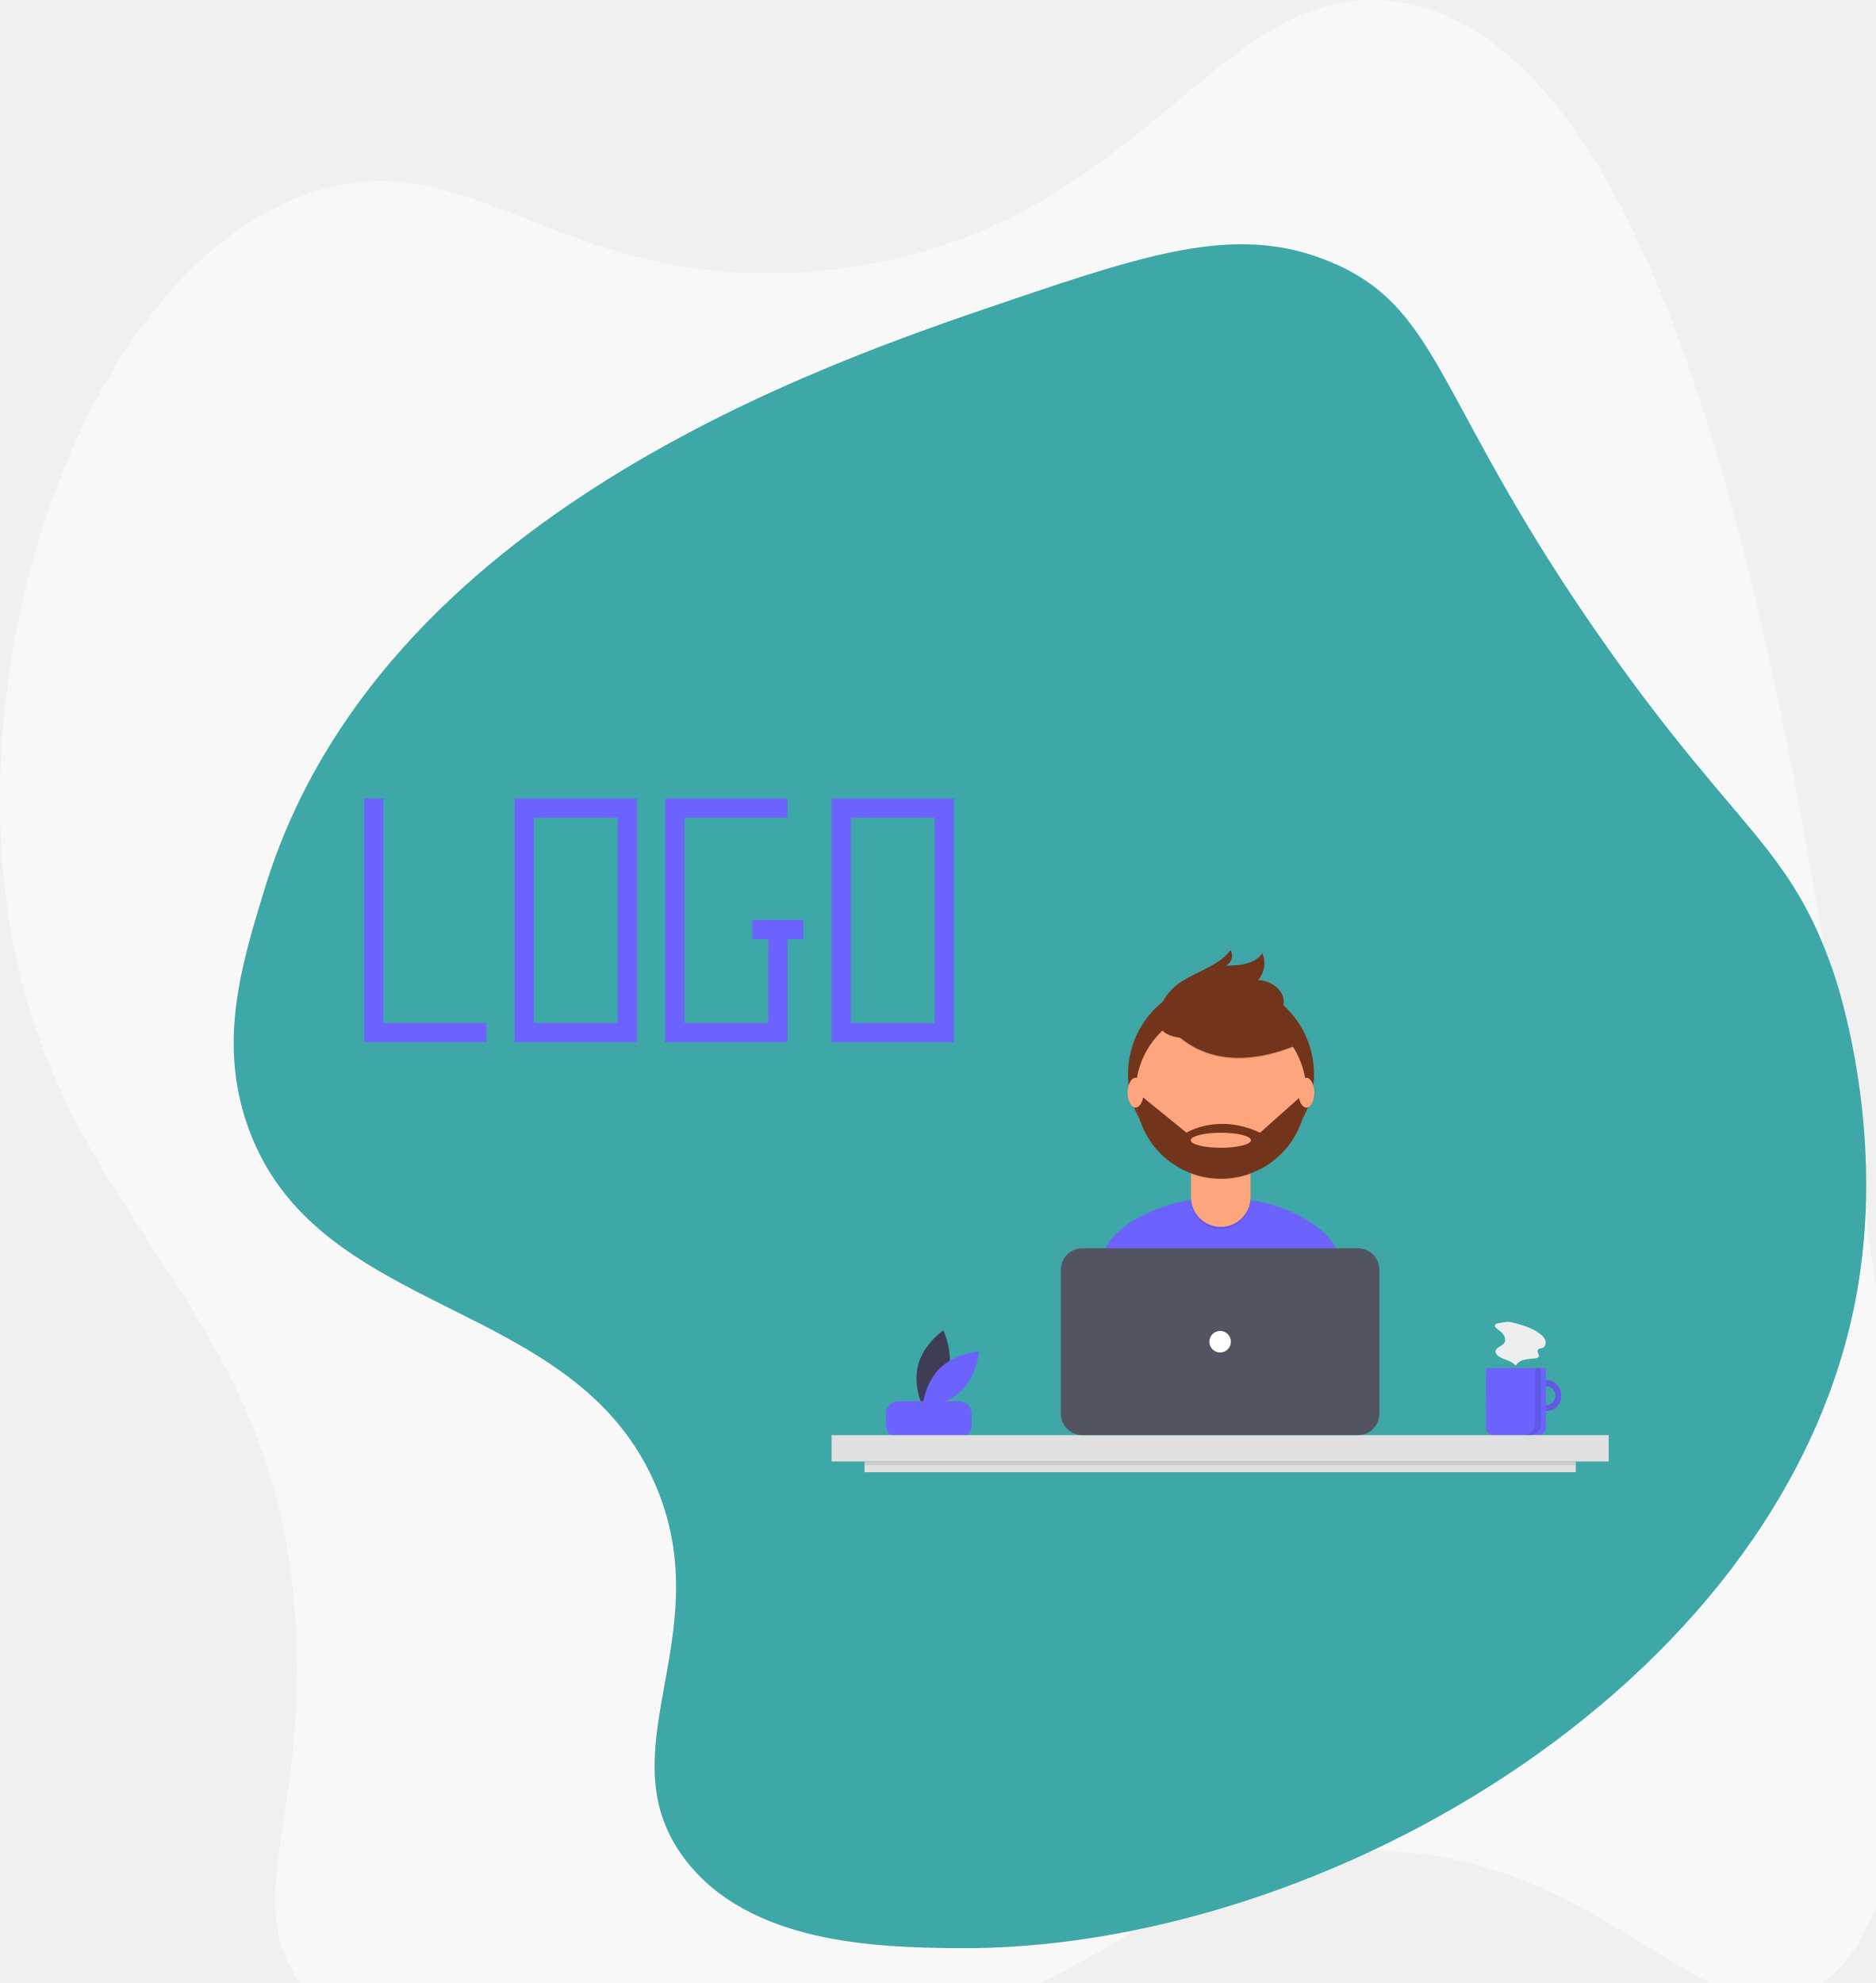
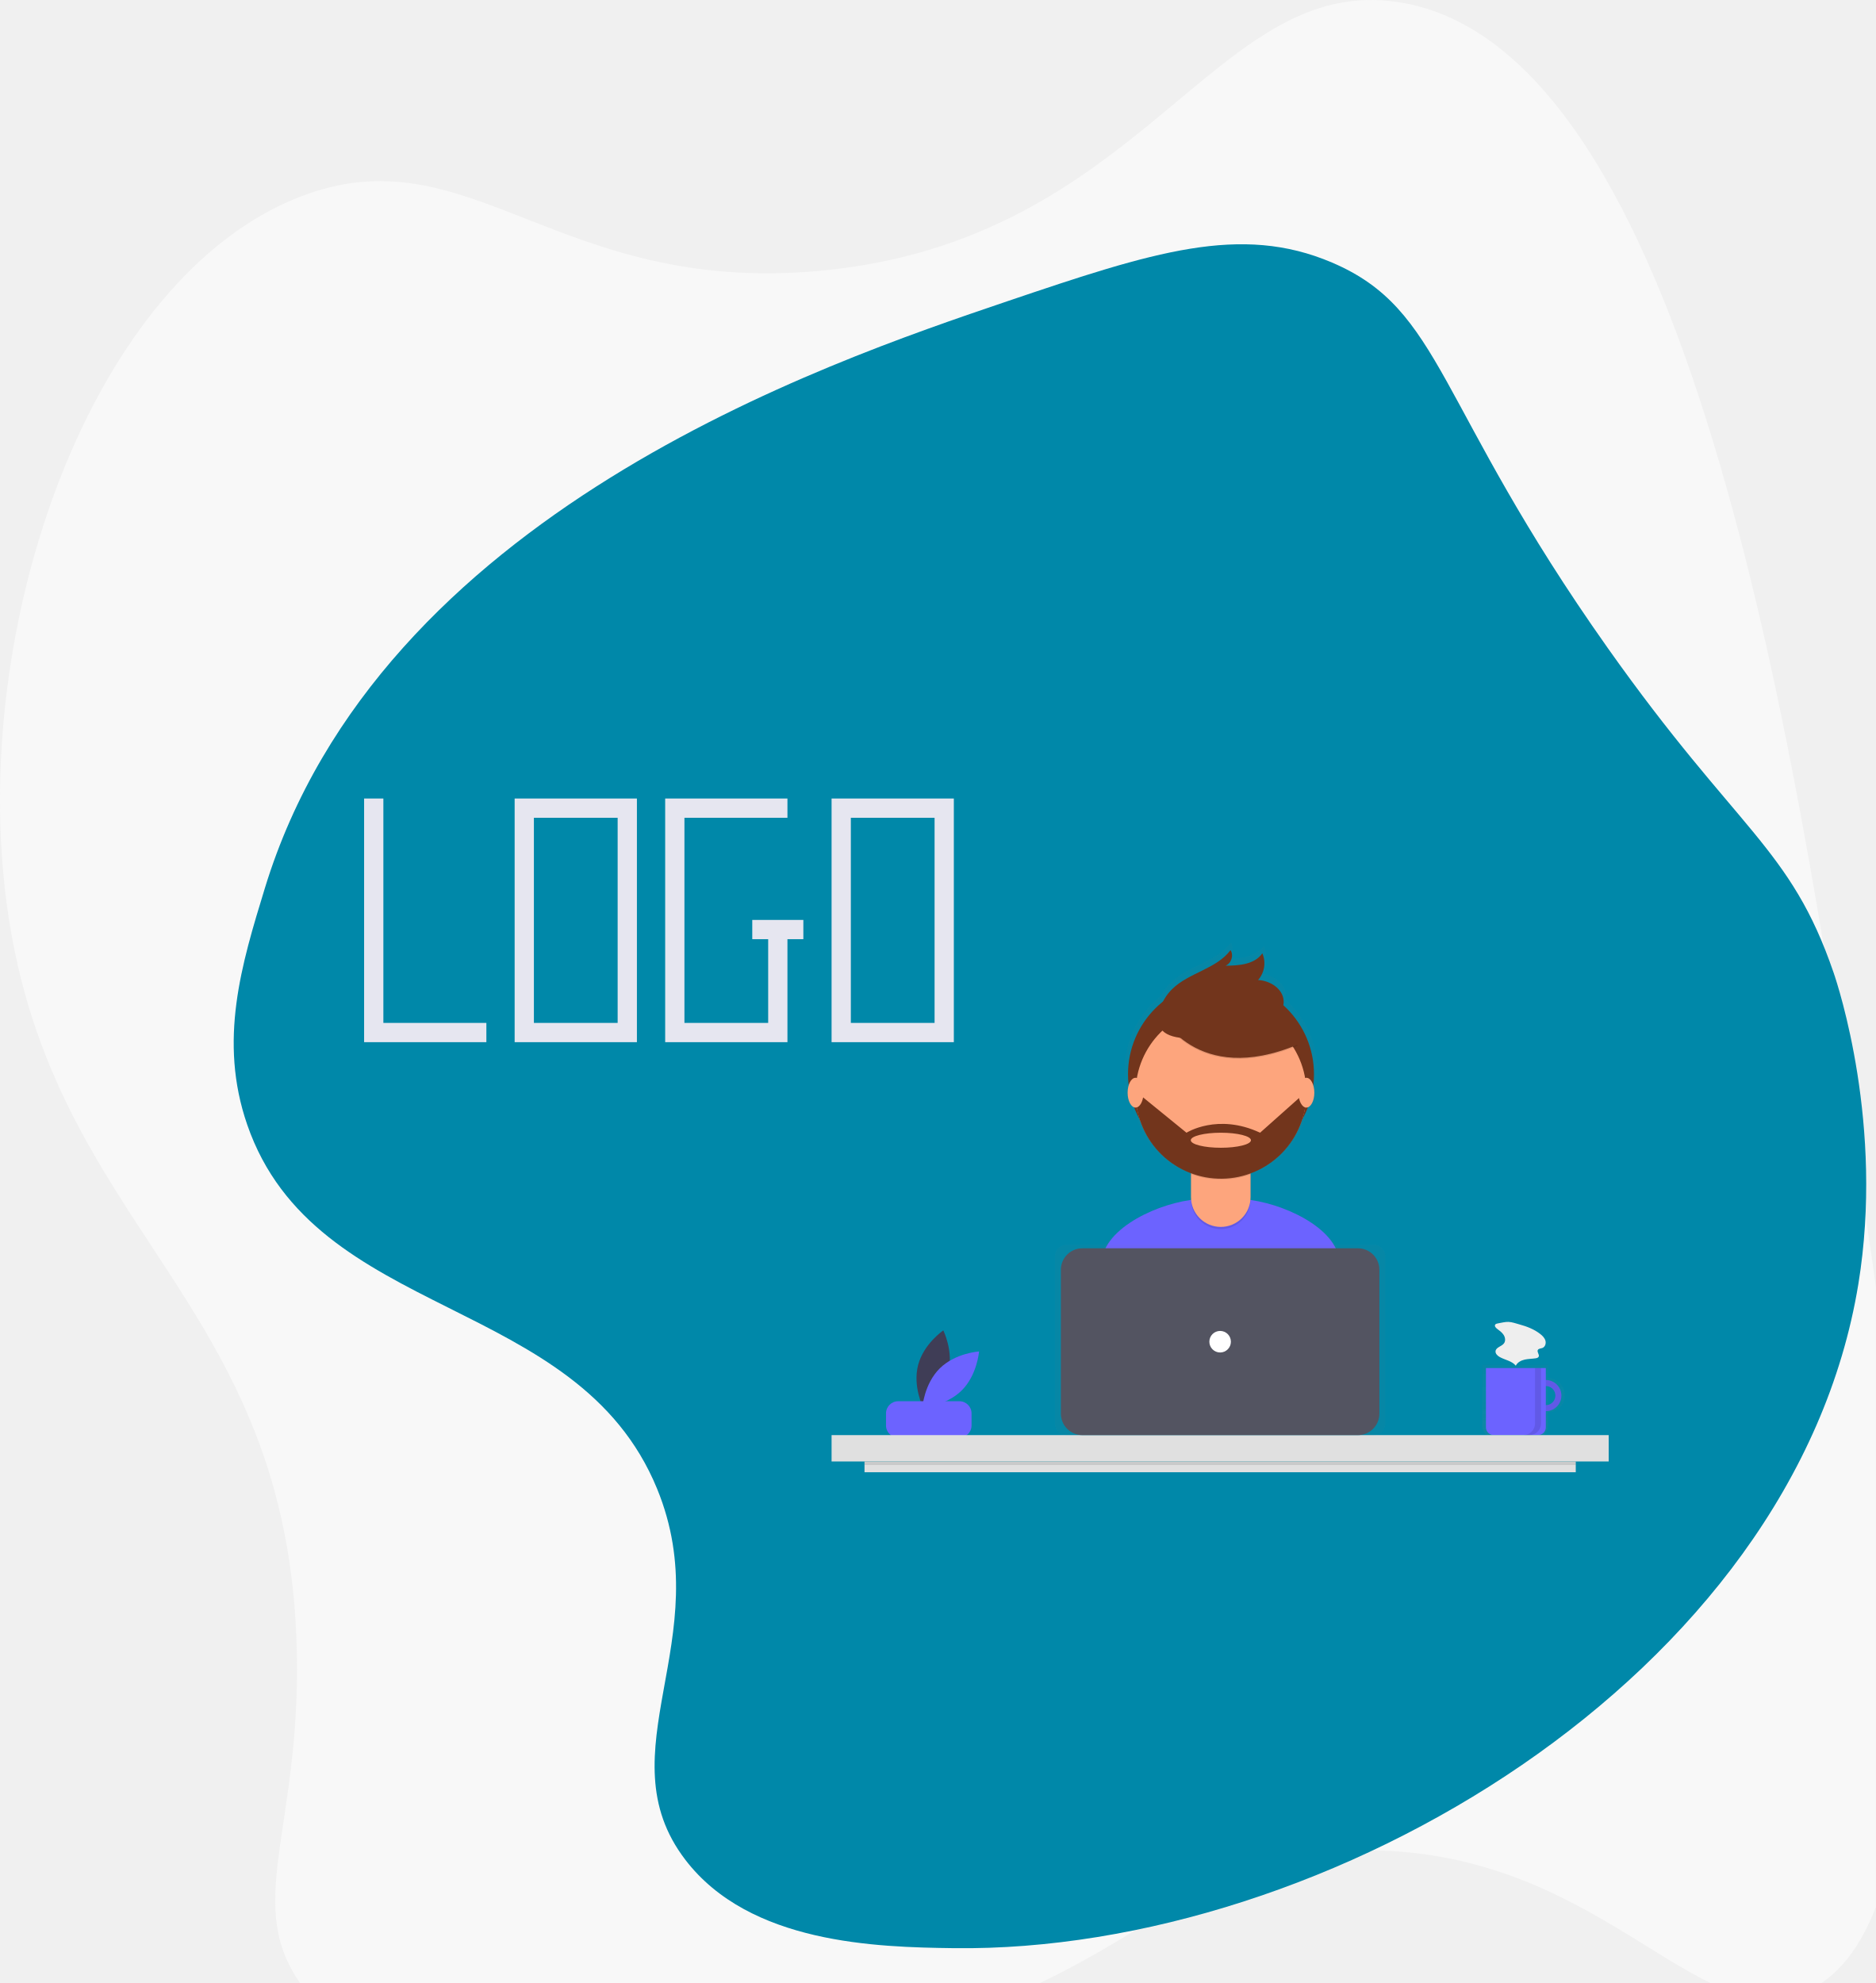
<svg xmlns="http://www.w3.org/2000/svg" width="4374" height="4624" viewBox="0 0 4374 4624" fill="none">
-   <path d="M16.634 2114.79C-74.154 1456.97 214.109 646.29 700.425 458.495C1094.88 306.214 1297.55 688.151 1911.48 631.54C2669.33 561.663 2828.83 -63.526 3262.58 5.28C3938.79 112.486 4183.56 1731.78 4333.58 2724.57C4414.65 3260.68 4598.36 4476.12 4210 4644.55C3956.84 4754.31 3729.54 4302.42 3163.72 4314.94C2748.01 4324.09 2695.12 4571.96 2109.2 4743.44C1714.41 4858.96 964.714 4972.93 708.663 4636.31C563.667 4445.63 700.837 4273.16 692.186 3853.49C675.05 3023.44 121.427 2874.05 16.634 2114.79Z" fill="#F8F8F8" />
-   <path d="M617.704 2070.69C884.631 1198.87 1920.62 847.671 2347.78 702.808C2689.1 587.115 2892.67 521.358 3105.72 612.165C3365.15 722.751 3345.37 940.457 3748.32 1510.35C4051.98 1939.75 4174.9 1974.2 4275.58 2268.46C4286.12 2299.2 4393.47 2624.27 4333.25 2993.6C4183.96 3909.1 3093.44 4553.73 2224.2 4542.77C2043.7 4540.47 1748.19 4532.8 1598.08 4336.77C1406.45 4086.51 1675.85 3821.92 1532.17 3471.54C1345.65 3016.68 735.019 3081.2 576.511 2622.79C508.709 2426.67 563.083 2249.01 617.704 2070.69Z" fill="#3DA8A7" />
-   <path d="M893.912 1862H849V2385.25V2430.16H893.912H1134.09V2385.25H893.912V1862Z" fill="#6C63FF" />
-   <path d="M1244.91 1862H1200V2430.16H1485.09V1862H1244.91ZM1440.18 2385.25H1244.91V1906.91H1440.18V2385.25Z" fill="#6C63FF" />
-   <path d="M1791.18 2145.1H1754.08V2190.01H1791.18V2385.25H1595.91V1906.91H1836.09V1862H1595.91H1551V1906.91V2385.25V2430.16H1595.91H1791.18H1836.09V2385.25V2190.01H1873.19V2145.1H1836.09H1791.18Z" fill="#6C63FF" />
-   <path d="M2179.18 1862H1939V2430.16H2224.09V1862H2179.18ZM2179.18 2385.25H1983.91V1906.91H2179.18V2385.25Z" fill="#6C63FF" />
-   <path d="M2211.02 3201.32C2197.99 3250.94 2152.34 3281.94 2152.34 3281.94C2152.34 3281.94 2127.81 3232.5 2140.84 3182.88C2153.87 3133.26 2199.52 3102.25 2199.52 3102.25C2199.52 3102.25 2224.05 3151.7 2211.02 3201.32Z" fill="#3F3D56" />
-   <path d="M2191.26 3190.82C2154.77 3226.87 2150.69 3281.92 2150.69 3281.92C2150.69 3281.92 2205.77 3278.5 2242.26 3242.44C2278.75 3206.39 2282.83 3151.35 2282.83 3151.35C2282.83 3151.35 2227.75 3154.76 2191.26 3190.82Z" fill="#6C63FF" />
-   <path d="M2237.02 3267.42H2094.29C2078.63 3267.42 2065.94 3280.11 2065.94 3295.77V3323.94C2065.94 3339.6 2078.63 3352.29 2094.29 3352.29H2237.02C2252.67 3352.29 2265.37 3339.6 2265.37 3323.94V3295.77C2265.37 3280.11 2252.67 3267.42 2237.02 3267.42Z" fill="#6C63FF" />
-   <g opacity="0.7">
-     <path opacity="0.7" d="M3609.34 3213.2V3182.61H3456.45V3324.06C3456.45 3327.98 3457.22 3331.86 3458.71 3335.47C3460.21 3339.09 3462.41 3342.38 3465.18 3345.15C3467.95 3347.92 3471.23 3350.11 3474.85 3351.61C3478.47 3353.11 3482.34 3353.88 3486.26 3353.88H3579.53C3587.43 3353.88 3595.02 3350.74 3600.61 3345.15C3606.2 3339.56 3609.34 3331.97 3609.34 3324.06V3292.71C3619.87 3292.69 3629.96 3288.5 3637.4 3281.04C3644.84 3273.59 3649.02 3263.49 3649.02 3252.96C3649.02 3242.42 3644.84 3232.32 3637.4 3224.87C3629.96 3217.42 3619.87 3213.22 3609.34 3213.2V3213.2ZM3609.34 3277.42V3228.49C3615.83 3228.49 3622.05 3231.07 3626.64 3235.65C3631.23 3240.24 3633.8 3246.47 3633.8 3252.96C3633.8 3259.44 3631.23 3265.67 3626.64 3270.26C3622.05 3274.84 3615.83 3277.42 3609.34 3277.42V3277.42Z" fill="url(#paint0_linear)" />
+   <g clip-path="url(#clip0)">
+     <path d="M16.634 2114.79C-74.154 1456.97 214.109 646.29 700.425 458.495C1094.88 306.214 1297.55 688.151 1911.48 631.54C2669.33 561.663 2828.83 -63.526 3262.58 5.28C3938.79 112.486 4183.56 1731.78 4333.58 2724.57C4414.65 3260.68 4598.36 4476.12 4210 4644.55C3956.84 4754.31 3729.54 4302.42 3163.72 4314.94C2748.01 4324.09 2695.12 4571.96 2109.2 4743.44C1714.41 4858.96 964.714 4972.93 708.663 4636.31C563.667 4445.63 700.837 4273.16 692.186 3853.49C675.05 3023.44 121.427 2874.05 16.634 2114.79Z" fill="#F8F8F8" />
+     <path d="M617.704 2070.69C884.631 1198.87 1920.62 847.671 2347.78 702.808C2689.1 587.115 2892.67 521.358 3105.72 612.165C3365.15 722.751 3345.37 940.457 3748.32 1510.35C4051.98 1939.75 4174.9 1974.2 4275.58 2268.46C4286.12 2299.2 4393.47 2624.27 4333.25 2993.6C4183.96 3909.1 3093.44 4553.73 2224.2 4542.77C2043.7 4540.47 1748.19 4532.8 1598.08 4336.77C1406.45 4086.51 1675.85 3821.92 1532.17 3471.54C1345.65 3016.68 735.019 3081.2 576.511 2622.79C508.709 2426.67 563.083 2249.01 617.704 2070.69Z" fill="#0088A9" />
+     <path d="M893.912 1862H849V2385.25V2430.16H893.912H1134.09V2385.25H893.912V1862Z" fill="#E6E6F0" />
+     <path d="M1244.91 1862H1200V2430.16H1485.09V1862H1244.91ZM1440.18 2385.25H1244.91V1906.91H1440.18V2385.25Z" fill="#E6E6F0" />
+     <path d="M1791.18 2145.1H1754.08V2190.01H1791.18V2385.25H1595.91V1906.91H1836.09V1862H1595.91H1551V1906.91V2385.25V2430.16H1595.91H1791.18H1836.09V2385.25V2190.01H1873.19V2145.1H1836.09H1791.18Z" fill="#E6E6F0" />
+     <path d="M2179.18 1862H1939V2430.16H2224.09V1862H2179.18ZM2179.18 2385.25H1983.91V1906.91H2179.18V2385.25Z" fill="#E6E6F0" />
+     <path d="M2211.02 3201.32C2197.99 3250.94 2152.34 3281.94 2152.34 3281.94C2152.34 3281.94 2127.81 3232.5 2140.84 3182.88C2153.87 3133.26 2199.52 3102.25 2199.52 3102.25C2199.52 3102.25 2224.05 3151.7 2211.02 3201.32Z" fill="#3F3D56" />
+     <path d="M2191.26 3190.82C2154.77 3226.87 2150.69 3281.92 2150.69 3281.92C2150.69 3281.92 2205.77 3278.5 2242.26 3242.44C2278.75 3206.39 2282.83 3151.35 2282.83 3151.35C2282.83 3151.35 2227.75 3154.76 2191.26 3190.82Z" fill="#6C63FF" />
+     <path d="M2237.02 3267.42H2094.29C2078.63 3267.42 2065.94 3280.11 2065.94 3295.77V3323.94C2065.94 3339.6 2078.63 3352.29 2094.29 3352.29H2237.02C2252.67 3352.29 2265.37 3339.6 2265.37 3323.94V3295.77C2265.37 3280.11 2252.67 3267.42 2237.02 3267.42Z" fill="#6C63FF" />
+     <g opacity="0.7">
+       <path opacity="0.7" d="M3609.34 3213.2V3182.61H3456.45V3324.06C3456.45 3327.98 3457.22 3331.86 3458.71 3335.47C3460.21 3339.09 3462.41 3342.38 3465.18 3345.15C3467.95 3347.92 3471.23 3350.11 3474.85 3351.61C3478.47 3353.11 3482.34 3353.88 3486.26 3353.88H3579.53C3587.43 3353.88 3595.02 3350.74 3600.61 3345.15C3606.2 3339.56 3609.34 3331.97 3609.34 3324.06V3292.71C3619.87 3292.69 3629.96 3288.5 3637.4 3281.04C3644.84 3273.59 3649.02 3263.49 3649.02 3252.96C3649.02 3242.42 3644.84 3232.32 3637.4 3224.87C3629.96 3217.42 3619.87 3213.22 3609.34 3213.2ZM3609.34 3277.42V3228.49C3615.83 3228.49 3622.05 3231.07 3626.64 3235.65C3631.23 3240.24 3633.8 3246.47 3633.8 3252.96C3633.8 3259.44 3631.23 3265.67 3626.64 3270.26C3622.05 3274.84 3615.83 3277.42 3609.34 3277.42Z" fill="url(#paint0_linear)" />
+     </g>
+     <path d="M3604.42 3217.98C3597.24 3217.98 3590.22 3220.11 3584.26 3224.1C3578.29 3228.09 3573.63 3233.76 3570.89 3240.39C3568.14 3247.03 3567.42 3254.33 3568.82 3261.37C3570.22 3268.41 3573.68 3274.88 3578.76 3279.95C3583.83 3285.03 3590.3 3288.49 3597.34 3289.89C3604.38 3291.29 3611.68 3290.57 3618.31 3287.82C3624.94 3285.08 3630.61 3280.42 3634.6 3274.45C3638.59 3268.48 3640.72 3261.47 3640.72 3254.29C3640.72 3244.66 3636.89 3235.42 3630.09 3228.62C3623.28 3221.81 3614.05 3217.98 3604.42 3217.98ZM3604.42 3276.62C3600 3276.62 3595.68 3275.31 3592.01 3272.86C3588.34 3270.41 3585.48 3266.92 3583.78 3262.83C3582.09 3258.75 3581.65 3254.26 3582.51 3249.93C3583.38 3245.59 3585.5 3241.61 3588.63 3238.49C3591.75 3235.36 3595.73 3233.24 3600.06 3232.38C3604.4 3231.51 3608.89 3231.96 3612.97 3233.65C3617.05 3235.34 3620.54 3238.2 3622.99 3241.87C3625.45 3245.55 3626.76 3249.87 3626.76 3254.29C3626.76 3260.21 3624.4 3265.89 3620.21 3270.08C3616.03 3274.27 3610.34 3276.62 3604.42 3276.62Z" fill="#6C63FF" />
+     <path opacity="0.1" d="M3604.42 3217.98C3597.24 3217.98 3590.22 3220.11 3584.26 3224.1C3578.29 3228.09 3573.63 3233.76 3570.89 3240.39C3568.14 3247.03 3567.42 3254.33 3568.82 3261.37C3570.22 3268.41 3573.68 3274.88 3578.76 3279.95C3583.83 3285.03 3590.3 3288.49 3597.34 3289.89C3604.38 3291.29 3611.68 3290.57 3618.31 3287.82C3624.94 3285.08 3630.61 3280.42 3634.6 3274.45C3638.59 3268.48 3640.72 3261.47 3640.72 3254.29C3640.72 3244.66 3636.89 3235.42 3630.09 3228.62C3623.28 3221.81 3614.05 3217.98 3604.42 3217.98ZM3604.42 3276.62C3600 3276.62 3595.68 3275.31 3592.01 3272.86C3588.34 3270.41 3585.48 3266.92 3583.78 3262.83C3582.09 3258.75 3581.65 3254.26 3582.51 3249.93C3583.38 3245.59 3585.5 3241.61 3588.63 3238.49C3591.75 3235.36 3595.73 3233.24 3600.06 3232.38C3604.4 3231.51 3608.89 3231.96 3612.97 3233.65C3617.05 3235.34 3620.54 3238.2 3622.99 3241.87C3625.45 3245.55 3626.76 3249.87 3626.76 3254.29C3626.76 3260.21 3624.4 3265.89 3620.21 3270.08C3616.03 3274.27 3610.34 3276.62 3604.42 3276.62Z" fill="black" />
+     <path d="M3464.82 3190.06H3604.42V3328.25C3604.42 3333.07 3602.5 3337.7 3599.09 3341.11C3595.68 3344.52 3591.06 3346.44 3586.23 3346.44H3483.01C3478.18 3346.44 3473.56 3344.52 3470.15 3341.11C3466.74 3337.7 3464.82 3333.07 3464.82 3328.25V3190.06Z" fill="#6C63FF" />
+     <path d="M3751 3346.44H1939V3407.87H3751V3346.44Z" fill="#E0E0E0" />
+     <g opacity="0.7">
+       <path opacity="0.7" d="M3130.85 2935.39C3111.43 2864.89 3001.33 2813.4 2918.49 2801.99C2918.5 2801.47 2918.53 2800.95 2918.53 2800.43V2740.08C2918.62 2740.05 2918.71 2740.02 2918.8 2739.99V2737.7C2948.2 2726.76 2974.73 2709.28 2996.38 2686.59C3018.03 2663.89 3034.25 2636.56 3043.79 2606.68C3048.91 2597.42 3053.36 2587.81 3057.12 2577.92C3065.97 2574.7 3072.65 2560.11 3072.65 2542.59C3072.68 2536.59 3071.84 2530.62 3070.15 2524.87C3071.24 2515.95 3071.79 2506.96 3071.81 2497.97C3071.84 2466.54 3065.27 2435.45 3052.51 2406.72C3039.76 2378 3021.1 2352.27 2997.76 2331.22C2998.46 2327.61 2998.69 2323.93 2998.46 2320.26C2996.59 2291.29 2965.66 2271.61 2936.66 2270.3C2944.32 2261.61 2949.36 2250.92 2951.18 2239.49C2953.01 2228.05 2951.55 2216.32 2946.98 2205.68C2928.49 2232.62 2890.54 2235.48 2857.87 2235.69C2871.97 2230.23 2878.31 2210.7 2870.11 2198C2835.97 2243.77 2769.42 2252.24 2728.81 2292.39C2719.96 2301.17 2712.55 2311.28 2706.84 2322.36C2680.45 2343.39 2659.14 2370.1 2644.5 2400.5C2629.87 2430.91 2622.28 2464.23 2622.3 2497.97C2622.32 2506.88 2622.86 2515.78 2623.93 2524.63C2622.19 2530.46 2621.32 2536.51 2621.36 2542.59C2621.36 2560.19 2628.1 2574.82 2637 2577.95C2640.78 2587.88 2645.25 2597.52 2650.4 2606.81C2659.91 2636.52 2676.01 2663.7 2697.51 2686.31C2719 2708.92 2745.33 2726.37 2774.52 2737.37V2800.43C2774.52 2800.91 2774.54 2801.39 2774.55 2801.88C2691.4 2813.1 2580.42 2864.98 2561.17 2936.05C2544.55 2997.43 2526.8 3064.83 2517.98 3104.4C2593.65 3157.58 2752.43 3188.81 2851.94 3188.81C2946.48 3188.81 3101.01 3160.62 3174.45 3112.2C3166.5 3068.72 3148.2 2998.36 3130.85 2935.39Z" fill="url(#paint1_linear)" />
+     </g>
+     <path d="M2851.73 3171.3C2942.94 3171.3 3092.01 3144.11 3162.86 3097.4C3155.18 3055.46 3137.53 2987.58 3120.79 2926.84C3099.48 2849.48 2964.99 2795.85 2884.76 2795.85H2807.45C2726.97 2795.85 2592.28 2849.79 2571.24 2927.48C2555.21 2986.69 2538.09 3051.71 2529.58 3089.88C2602.57 3141.18 2755.74 3171.3 2851.73 3171.3Z" fill="#6C63FF" />
+     <path d="M2847.03 2721.72C2966.77 2721.72 3063.84 2624.64 3063.84 2504.88C3063.84 2385.12 2966.77 2288.03 2847.03 2288.03C2727.28 2288.03 2630.21 2385.12 2630.21 2504.88C2630.21 2624.64 2727.28 2721.72 2847.03 2721.72Z" fill="#72351C" />
+     <path opacity="0.1" d="M2777.05 2685.49H2915.97V2796.65C2915.97 2815.07 2908.65 2832.74 2895.63 2845.77C2882.6 2858.8 2864.93 2866.12 2846.51 2866.12C2828.09 2866.12 2810.42 2858.8 2797.4 2845.77C2784.37 2832.74 2777.05 2815.07 2777.05 2796.65V2685.49Z" fill="black" />
+     <path d="M2796.98 2680.35H2896.05C2901.33 2680.35 2906.4 2682.45 2910.14 2686.18C2913.87 2689.92 2915.97 2694.99 2915.97 2700.28V2791.5C2915.97 2809.93 2908.65 2827.6 2895.63 2840.62C2882.6 2853.65 2864.93 2860.97 2846.51 2860.97C2828.09 2860.97 2810.42 2853.65 2797.4 2840.62C2784.37 2827.6 2777.05 2809.93 2777.05 2791.5V2700.28C2777.05 2694.99 2779.15 2689.92 2782.89 2686.18C2786.62 2682.45 2791.69 2680.35 2796.98 2680.35Z" fill="#FDA57D" />
+     <path opacity="0.1" d="M2777.31 2737.96C2822.08 2754.69 2871.37 2754.82 2916.23 2738.34V2721.27H2777.31V2737.96Z" fill="black" />
+     <path d="M2847.03 2747.26C2957 2747.26 3046.15 2658.1 3046.15 2548.11C3046.15 2438.12 2957 2348.95 2847.03 2348.95C2737.05 2348.95 2647.9 2438.12 2647.9 2548.11C2647.9 2658.1 2737.05 2747.26 2847.03 2747.26Z" fill="#FDA57D" />
+     <path opacity="0.1" d="M2705.19 2366.95C2705.19 2366.95 2789.11 2537.32 3025.83 2438.36L2970.72 2351.92L2873.03 2316.85L2705.19 2366.95Z" fill="black" />
+     <path d="M2705.19 2364.45C2705.19 2364.45 2789.11 2534.82 3025.83 2435.85L2970.72 2349.42L2873.03 2314.34L2705.19 2364.45Z" fill="#72351C" />
+     <path d="M2704.45 2352.94C2710.1 2335.42 2719.88 2319.51 2732.96 2306.56C2772.13 2267.83 2836.33 2259.66 2869.27 2215.51C2877.18 2227.76 2871.06 2246.6 2857.46 2251.87C2888.97 2251.66 2925.59 2248.9 2943.42 2222.92C2947.83 2233.18 2949.24 2244.49 2947.47 2255.52C2945.71 2266.56 2940.85 2276.87 2933.47 2285.25C2961.43 2286.52 2991.28 2305.5 2993.08 2333.45C2994.29 2352.06 2982.62 2369.69 2967.32 2380.36C2952.03 2391.04 2933.52 2395.94 2915.31 2399.96C2862.14 2411.68 2669.75 2460.82 2704.45 2352.94Z" fill="#72351C" />
+     <path d="M3046.14 2549.85H3040.86L2938.16 2641.3C2839.21 2594.95 2766.56 2641.3 2766.56 2641.3L2658.85 2553.61L2647.99 2554.97C2649.46 2607.24 2671.43 2656.83 2709.15 2693.04C2746.87 2729.25 2797.31 2749.17 2849.59 2748.5C2901.86 2747.82 2951.78 2726.61 2988.56 2689.45C3025.33 2652.28 3046.02 2602.14 3046.14 2549.85ZM2846.72 2676.37C2807.99 2676.37 2776.58 2668.52 2776.58 2658.83C2776.58 2649.15 2807.99 2641.3 2846.72 2641.3C2885.46 2641.3 2916.87 2649.15 2916.87 2658.83C2916.87 2668.52 2885.46 2676.37 2846.72 2676.37Z" fill="#72351C" />
+     <path d="M2647.82 2582.65C2658.05 2582.65 2666.35 2567.1 2666.35 2547.92C2666.35 2528.73 2658.05 2513.18 2647.82 2513.18C2637.59 2513.18 2629.3 2528.73 2629.3 2547.92C2629.3 2567.1 2637.59 2582.65 2647.82 2582.65Z" fill="#FDA57D" />
+     <path d="M3046.12 2582.65C3056.35 2582.65 3064.65 2567.1 3064.65 2547.92C3064.65 2528.73 3056.35 2513.18 3046.12 2513.18C3035.89 2513.18 3027.6 2528.73 3027.6 2547.92C3027.6 2567.1 3035.89 2582.65 3046.12 2582.65Z" fill="#FDA57D" />
+     <g opacity="0.7">
+       <path opacity="0.7" d="M3203.25 2902.63H2486.75C2471.81 2902.63 2459.71 2914.74 2459.71 2929.68V3319.38C2459.71 3334.32 2471.81 3346.44 2486.75 3346.44H3203.25C3218.19 3346.44 3230.29 3334.32 3230.29 3319.38V2929.68C3230.29 2914.74 3218.19 2902.63 3203.25 2902.63Z" fill="url(#paint2_linear)" />
+     </g>
+     <path d="M3166.28 2910.82H2523.72C2496.08 2910.82 2473.67 2933.23 2473.67 2960.88V3296.37C2473.67 3324.02 2496.08 3346.44 2523.72 3346.44H3166.28C3193.92 3346.44 3216.33 3324.02 3216.33 3296.37V2960.88C3216.33 2933.23 3193.92 2910.82 3166.28 2910.82Z" fill="#535461" />
+     <path d="M2845 3153.76C2858.88 3153.76 2870.13 3142.51 2870.13 3128.63C2870.13 3114.75 2858.88 3103.49 2845 3103.49C2831.12 3103.49 2819.87 3114.75 2819.87 3128.63C2819.87 3142.51 2831.12 3153.76 2845 3153.76Z" fill="white" />
+     <path d="M3674.22 3407.87H2015.78V3433H3674.22V3407.87Z" fill="#E0E0E0" />
+     <path opacity="0.1" d="M3674.22 3407.87H2015.78V3416.25H3674.22V3407.87Z" fill="black" />
+     <path opacity="0.1" d="M3579.29 3190.06V3319.21C3579.29 3326.43 3576.42 3333.35 3571.32 3338.46C3566.21 3343.57 3559.29 3346.44 3552.07 3346.44H3566.03C3573.25 3346.44 3580.17 3343.57 3585.28 3338.46C3590.38 3333.35 3593.25 3326.43 3593.25 3319.21V3190.06H3579.29Z" fill="black" />
+     <path d="M3492.37 3085.97C3490.01 3086.37 3487.36 3087.01 3486.2 3089.1C3484.37 3092.42 3487.69 3096.16 3490.72 3098.44C3496.31 3102.66 3502.21 3106.8 3506.01 3112.68C3509.82 3118.56 3511.01 3126.77 3506.85 3132.41C3501.43 3139.77 3488.48 3141.36 3487.22 3150.42C3486.42 3156.23 3491.45 3161.2 3496.54 3164.12C3509.12 3171.32 3525.33 3173.24 3534.43 3184.51C3538.2 3176.77 3546.63 3172.29 3555.03 3170.37C3563.43 3168.46 3572.16 3168.6 3580.68 3167.31C3583.43 3166.89 3586.52 3166.05 3587.75 3163.55C3590.13 3158.72 3583.35 3152.92 3585.69 3148.07C3587.47 3144.38 3592.71 3144.66 3596.53 3143.19C3602.76 3140.78 3605.33 3132.76 3603.56 3126.33C3601.79 3119.89 3596.8 3114.86 3591.55 3110.73C3577.41 3099.61 3560.39 3093.07 3543.19 3088.37C3535.19 3086.18 3525.8 3082.75 3517.48 3082.42C3509.46 3082.1 3500.31 3084.61 3492.37 3085.97Z" fill="#EEEEEE" />
  </g>
-   <path d="M3604.42 3217.98C3597.24 3217.98 3590.22 3220.11 3584.26 3224.1C3578.29 3228.09 3573.63 3233.76 3570.89 3240.39C3568.14 3247.03 3567.42 3254.33 3568.82 3261.37C3570.22 3268.41 3573.68 3274.88 3578.76 3279.95C3583.83 3285.03 3590.3 3288.49 3597.34 3289.89C3604.38 3291.29 3611.68 3290.57 3618.31 3287.82C3624.94 3285.08 3630.61 3280.42 3634.6 3274.45C3638.59 3268.48 3640.72 3261.47 3640.72 3254.29C3640.72 3244.66 3636.89 3235.42 3630.09 3228.62C3623.28 3221.81 3614.05 3217.98 3604.42 3217.98ZM3604.42 3276.62C3600 3276.62 3595.68 3275.31 3592.01 3272.86C3588.34 3270.41 3585.48 3266.92 3583.78 3262.83C3582.09 3258.75 3581.65 3254.26 3582.51 3249.93C3583.38 3245.59 3585.5 3241.61 3588.63 3238.49C3591.75 3235.36 3595.73 3233.24 3600.06 3232.38C3604.4 3231.51 3608.89 3231.96 3612.97 3233.65C3617.05 3235.34 3620.54 3238.2 3622.99 3241.87C3625.45 3245.55 3626.76 3249.87 3626.76 3254.29C3626.76 3260.21 3624.4 3265.89 3620.21 3270.08C3616.03 3274.27 3610.34 3276.62 3604.42 3276.62V3276.62Z" fill="#6C63FF" />
-   <path opacity="0.1" d="M3604.42 3217.98C3597.24 3217.98 3590.22 3220.11 3584.26 3224.1C3578.29 3228.09 3573.63 3233.76 3570.89 3240.39C3568.14 3247.03 3567.42 3254.33 3568.82 3261.37C3570.22 3268.41 3573.68 3274.88 3578.76 3279.95C3583.83 3285.03 3590.3 3288.49 3597.34 3289.89C3604.38 3291.29 3611.68 3290.57 3618.31 3287.82C3624.94 3285.08 3630.61 3280.42 3634.6 3274.45C3638.59 3268.48 3640.72 3261.47 3640.72 3254.29C3640.72 3244.66 3636.89 3235.42 3630.09 3228.62C3623.28 3221.81 3614.05 3217.98 3604.42 3217.98ZM3604.42 3276.62C3600 3276.62 3595.68 3275.31 3592.01 3272.86C3588.34 3270.41 3585.48 3266.92 3583.78 3262.83C3582.09 3258.75 3581.65 3254.26 3582.51 3249.93C3583.38 3245.59 3585.5 3241.61 3588.63 3238.49C3591.75 3235.36 3595.73 3233.24 3600.06 3232.38C3604.4 3231.51 3608.89 3231.96 3612.97 3233.65C3617.05 3235.34 3620.54 3238.2 3622.99 3241.87C3625.45 3245.55 3626.76 3249.87 3626.76 3254.29C3626.76 3260.21 3624.4 3265.89 3620.21 3270.08C3616.03 3274.27 3610.34 3276.62 3604.42 3276.62V3276.62Z" fill="black" />
-   <path d="M3464.82 3190.06H3604.42V3328.25C3604.42 3333.07 3602.5 3337.7 3599.09 3341.11C3595.68 3344.52 3591.06 3346.44 3586.23 3346.44H3483.01C3478.18 3346.44 3473.56 3344.52 3470.15 3341.11C3466.74 3337.7 3464.82 3333.07 3464.82 3328.25V3190.06Z" fill="#6C63FF" />
-   <path d="M3751 3346.44H1939V3407.87H3751V3346.44Z" fill="#E0E0E0" />
-   <g opacity="0.7">
-     <path opacity="0.7" d="M3130.85 2935.39C3111.43 2864.89 3001.33 2813.4 2918.49 2801.99C2918.5 2801.47 2918.53 2800.95 2918.53 2800.43V2740.08C2918.62 2740.05 2918.71 2740.02 2918.8 2739.99V2737.7C2948.2 2726.76 2974.73 2709.28 2996.38 2686.59C3018.03 2663.89 3034.25 2636.56 3043.79 2606.68C3048.91 2597.42 3053.36 2587.81 3057.12 2577.92C3065.97 2574.7 3072.65 2560.11 3072.65 2542.59C3072.68 2536.59 3071.84 2530.62 3070.15 2524.87C3071.24 2515.95 3071.79 2506.96 3071.81 2497.97C3071.84 2466.54 3065.27 2435.45 3052.51 2406.72C3039.76 2378 3021.1 2352.27 2997.76 2331.22C2998.46 2327.61 2998.69 2323.93 2998.46 2320.26C2996.59 2291.29 2965.66 2271.61 2936.66 2270.3C2944.32 2261.61 2949.36 2250.92 2951.18 2239.49C2953.01 2228.05 2951.55 2216.32 2946.98 2205.68C2928.49 2232.62 2890.54 2235.48 2857.87 2235.69C2871.97 2230.23 2878.31 2210.7 2870.11 2198C2835.97 2243.77 2769.42 2252.24 2728.81 2292.39C2719.96 2301.17 2712.55 2311.28 2706.84 2322.36C2680.45 2343.39 2659.14 2370.1 2644.5 2400.5C2629.87 2430.91 2622.28 2464.23 2622.3 2497.97C2622.32 2506.88 2622.86 2515.78 2623.93 2524.63C2622.19 2530.46 2621.32 2536.51 2621.36 2542.59C2621.36 2560.19 2628.1 2574.82 2637 2577.95C2640.78 2587.88 2645.25 2597.52 2650.4 2606.81C2659.91 2636.52 2676.01 2663.7 2697.51 2686.31C2719 2708.92 2745.33 2726.37 2774.52 2737.37V2800.43C2774.52 2800.91 2774.54 2801.39 2774.55 2801.88C2691.4 2813.1 2580.42 2864.98 2561.17 2936.05C2544.55 2997.43 2526.8 3064.83 2517.98 3104.4C2593.65 3157.58 2752.43 3188.81 2851.94 3188.81C2946.48 3188.81 3101.01 3160.62 3174.45 3112.2C3166.5 3068.72 3148.2 2998.36 3130.85 2935.39Z" fill="url(#paint1_linear)" />
-   </g>
-   <path d="M2851.73 3171.3C2942.94 3171.3 3092.01 3144.11 3162.86 3097.4C3155.18 3055.46 3137.53 2987.58 3120.79 2926.84C3099.48 2849.48 2964.99 2795.85 2884.76 2795.85H2807.45C2726.97 2795.85 2592.28 2849.79 2571.24 2927.48C2555.21 2986.69 2538.09 3051.71 2529.58 3089.88C2602.57 3141.18 2755.74 3171.3 2851.73 3171.3Z" fill="#6C63FF" />
-   <path d="M2847.03 2721.72C2966.77 2721.72 3063.84 2624.64 3063.84 2504.88C3063.84 2385.12 2966.77 2288.03 2847.03 2288.03C2727.28 2288.03 2630.21 2385.12 2630.21 2504.88C2630.21 2624.64 2727.28 2721.72 2847.03 2721.72Z" fill="#72351C" />
-   <path opacity="0.1" d="M2777.05 2685.49H2915.97V2796.65C2915.97 2815.07 2908.65 2832.74 2895.63 2845.77C2882.6 2858.8 2864.93 2866.12 2846.51 2866.12H2846.51C2828.09 2866.12 2810.42 2858.8 2797.4 2845.77C2784.37 2832.74 2777.05 2815.07 2777.05 2796.65V2685.49H2777.05Z" fill="black" />
-   <path d="M2796.98 2680.35H2896.05C2901.33 2680.35 2906.4 2682.45 2910.14 2686.18C2913.87 2689.92 2915.97 2694.99 2915.97 2700.28V2791.5C2915.97 2809.93 2908.65 2827.6 2895.63 2840.62C2882.6 2853.65 2864.93 2860.97 2846.51 2860.97H2846.51C2828.09 2860.97 2810.42 2853.65 2797.4 2840.62C2784.37 2827.6 2777.05 2809.93 2777.05 2791.5V2700.28C2777.05 2694.99 2779.15 2689.92 2782.89 2686.18C2786.62 2682.45 2791.69 2680.35 2796.98 2680.35V2680.35Z" fill="#FDA57D" />
-   <path opacity="0.1" d="M2777.31 2737.96C2822.08 2754.69 2871.37 2754.82 2916.23 2738.34V2721.27H2777.31V2737.96Z" fill="black" />
-   <path d="M2847.03 2747.26C2957 2747.26 3046.15 2658.1 3046.15 2548.11C3046.15 2438.12 2957 2348.95 2847.03 2348.95C2737.05 2348.95 2647.9 2438.12 2647.9 2548.11C2647.9 2658.1 2737.05 2747.26 2847.03 2747.26Z" fill="#FDA57D" />
-   <path opacity="0.1" d="M2705.19 2366.95C2705.19 2366.95 2789.11 2537.32 3025.83 2438.36L2970.72 2351.92L2873.03 2316.85L2705.19 2366.95Z" fill="black" />
-   <path d="M2705.19 2364.45C2705.19 2364.45 2789.11 2534.82 3025.83 2435.85L2970.72 2349.42L2873.03 2314.34L2705.19 2364.45Z" fill="#72351C" />
-   <path d="M2704.45 2352.94C2710.1 2335.42 2719.88 2319.51 2732.96 2306.56C2772.13 2267.83 2836.33 2259.66 2869.27 2215.51C2877.18 2227.76 2871.06 2246.6 2857.46 2251.87C2888.97 2251.66 2925.59 2248.9 2943.42 2222.92C2947.83 2233.18 2949.24 2244.49 2947.47 2255.52C2945.71 2266.56 2940.85 2276.87 2933.47 2285.25C2961.43 2286.52 2991.28 2305.5 2993.08 2333.45C2994.29 2352.06 2982.62 2369.69 2967.32 2380.36C2952.03 2391.04 2933.52 2395.94 2915.31 2399.96C2862.14 2411.68 2669.75 2460.82 2704.45 2352.94Z" fill="#72351C" />
-   <path d="M3046.14 2549.85H3040.86L2938.16 2641.3C2839.21 2594.95 2766.56 2641.3 2766.56 2641.3L2658.85 2553.61L2647.99 2554.97C2649.46 2607.24 2671.43 2656.83 2709.15 2693.04C2746.87 2729.25 2797.31 2749.17 2849.59 2748.5C2901.86 2747.82 2951.78 2726.61 2988.56 2689.45C3025.33 2652.28 3046.02 2602.14 3046.14 2549.85V2549.85ZM2846.72 2676.37C2807.99 2676.37 2776.58 2668.52 2776.58 2658.83C2776.58 2649.15 2807.99 2641.3 2846.72 2641.3C2885.46 2641.3 2916.87 2649.15 2916.87 2658.83C2916.87 2668.52 2885.46 2676.37 2846.72 2676.37Z" fill="#72351C" />
-   <path d="M2647.82 2582.65C2658.05 2582.65 2666.35 2567.1 2666.35 2547.92C2666.35 2528.73 2658.05 2513.18 2647.82 2513.18C2637.59 2513.18 2629.3 2528.73 2629.3 2547.92C2629.3 2567.1 2637.59 2582.65 2647.82 2582.65Z" fill="#FDA57D" />
-   <path d="M3046.12 2582.65C3056.35 2582.65 3064.65 2567.1 3064.65 2547.92C3064.65 2528.73 3056.35 2513.18 3046.12 2513.18C3035.89 2513.18 3027.6 2528.73 3027.6 2547.92C3027.6 2567.1 3035.89 2582.65 3046.12 2582.65Z" fill="#FDA57D" />
-   <g opacity="0.7">
-     <path opacity="0.7" d="M3203.25 2902.63H2486.75C2471.81 2902.63 2459.71 2914.74 2459.71 2929.68V3319.38C2459.71 3334.32 2471.81 3346.44 2486.75 3346.44H3203.25C3218.19 3346.44 3230.29 3334.32 3230.29 3319.38V2929.68C3230.29 2914.74 3218.19 2902.63 3203.25 2902.63Z" fill="url(#paint2_linear)" />
-   </g>
-   <path d="M3166.28 2910.82H2523.72C2496.08 2910.82 2473.67 2933.23 2473.67 2960.88V3296.37C2473.67 3324.02 2496.08 3346.44 2523.72 3346.44H3166.28C3193.92 3346.44 3216.33 3324.02 3216.33 3296.37V2960.88C3216.33 2933.23 3193.92 2910.82 3166.28 2910.82Z" fill="#535461" />
-   <path d="M2845 3153.76C2858.88 3153.76 2870.13 3142.51 2870.13 3128.63C2870.13 3114.75 2858.88 3103.49 2845 3103.49C2831.12 3103.49 2819.87 3114.75 2819.87 3128.63C2819.87 3142.51 2831.12 3153.76 2845 3153.76Z" fill="white" />
-   <path d="M3674.22 3407.87H2015.78V3433H3674.22V3407.87Z" fill="#E0E0E0" />
-   <path opacity="0.1" d="M3674.22 3407.87H2015.78V3416.25H3674.22V3407.87Z" fill="black" />
-   <path opacity="0.1" d="M3579.29 3190.06V3319.21C3579.29 3326.43 3576.42 3333.35 3571.32 3338.46C3566.21 3343.57 3559.29 3346.44 3552.07 3346.44H3566.03C3573.25 3346.44 3580.17 3343.57 3585.28 3338.46C3590.38 3333.35 3593.25 3326.43 3593.25 3319.21V3190.06H3579.29Z" fill="black" />
-   <path d="M3492.37 3085.97C3490.01 3086.37 3487.36 3087.01 3486.2 3089.1C3484.37 3092.42 3487.69 3096.16 3490.72 3098.44C3496.31 3102.66 3502.21 3106.8 3506.01 3112.68C3509.82 3118.56 3511.01 3126.77 3506.85 3132.41C3501.43 3139.77 3488.48 3141.36 3487.22 3150.42C3486.42 3156.23 3491.45 3161.2 3496.54 3164.12C3509.12 3171.32 3525.33 3173.24 3534.43 3184.51C3538.2 3176.77 3546.63 3172.29 3555.03 3170.37C3563.43 3168.46 3572.16 3168.6 3580.68 3167.31C3583.43 3166.89 3586.52 3166.05 3587.75 3163.55C3590.13 3158.72 3583.35 3152.92 3585.69 3148.07C3587.47 3144.38 3592.71 3144.66 3596.53 3143.19C3602.76 3140.78 3605.33 3132.76 3603.56 3126.33C3601.79 3119.89 3596.8 3114.86 3591.55 3110.73C3577.41 3099.61 3560.39 3093.07 3543.19 3088.37C3535.19 3086.18 3525.8 3082.75 3517.48 3082.42C3509.46 3082.1 3500.31 3084.61 3492.37 3085.97Z" fill="#EEEEEE" />
  <defs>
    <linearGradient id="paint0_linear" x1="3552.77" y1="3353.88" x2="3552.77" y2="3182.61" gradientUnits="userSpaceOnUse">
      <stop stop-color="#808080" stop-opacity="0.25" />
      <stop offset="0.535" stop-color="#808080" stop-opacity="0.12" />
      <stop offset="1" stop-color="#808080" stop-opacity="0.1" />
    </linearGradient>
    <linearGradient id="paint1_linear" x1="396833" y1="646327" x2="396833" y2="120104" gradientUnits="userSpaceOnUse">
      <stop stop-color="#808080" stop-opacity="0.25" />
      <stop offset="0.535" stop-color="#808080" stop-opacity="0.12" />
      <stop offset="1" stop-color="#808080" stop-opacity="0.1" />
    </linearGradient>
    <linearGradient id="paint2_linear" x1="376750" y1="276109" x2="376750" y2="170530" gradientUnits="userSpaceOnUse">
      <stop stop-color="#808080" stop-opacity="0.25" />
      <stop offset="0.535" stop-color="#808080" stop-opacity="0.12" />
      <stop offset="1" stop-color="#808080" stop-opacity="0.1" />
    </linearGradient>
+     <clipPath id="clip0">
+       <rect width="4374" height="4624" fill="white" />
+     </clipPath>
  </defs>
</svg>
